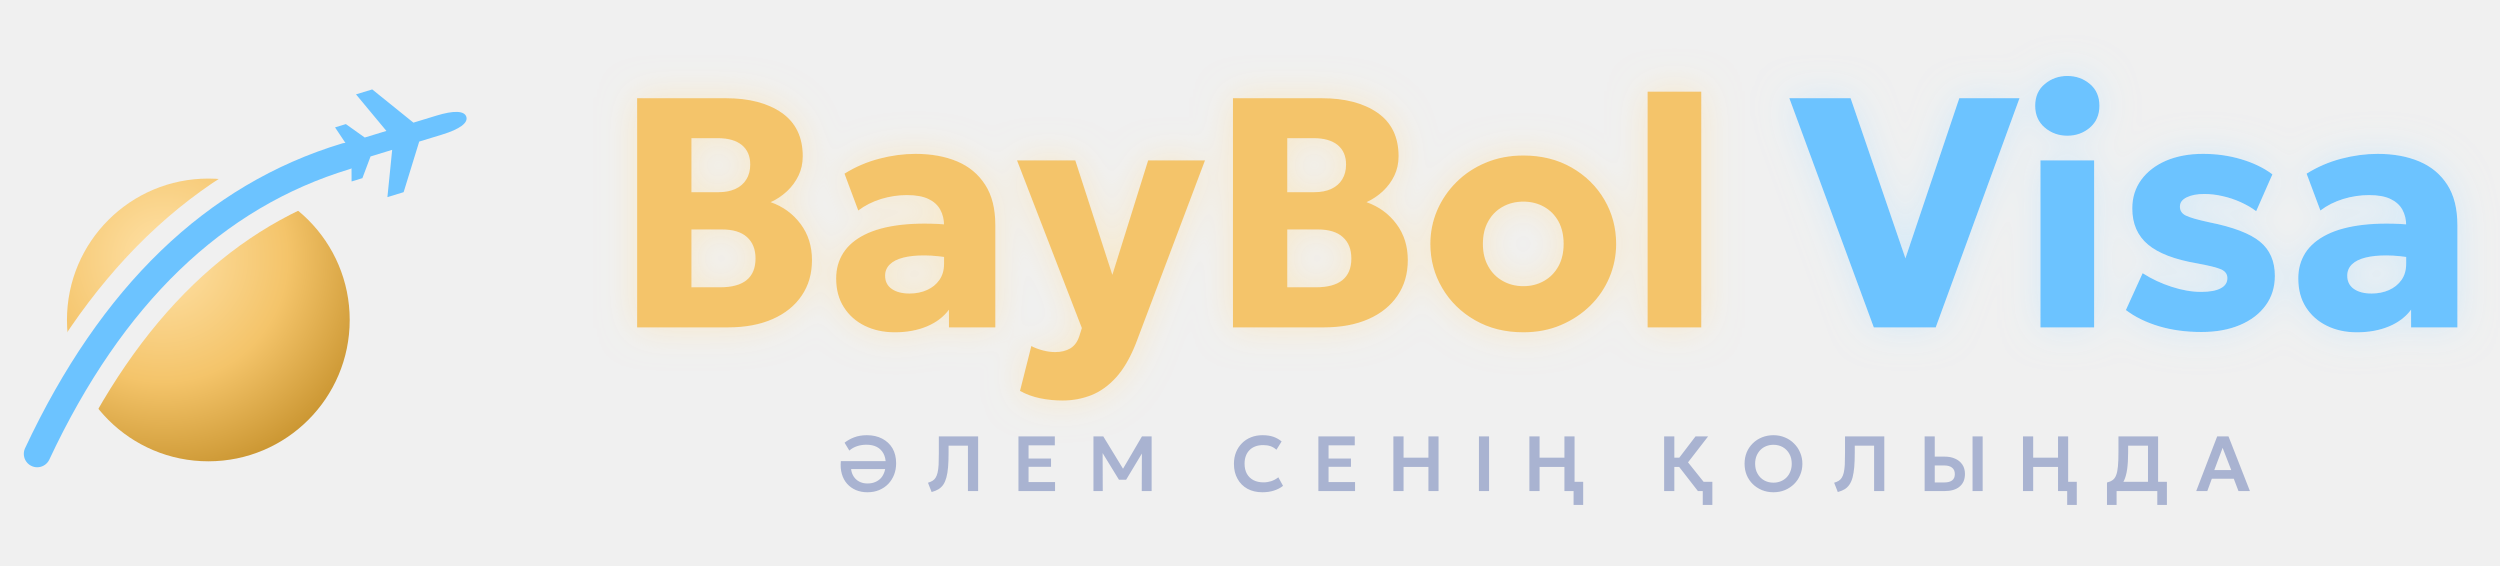
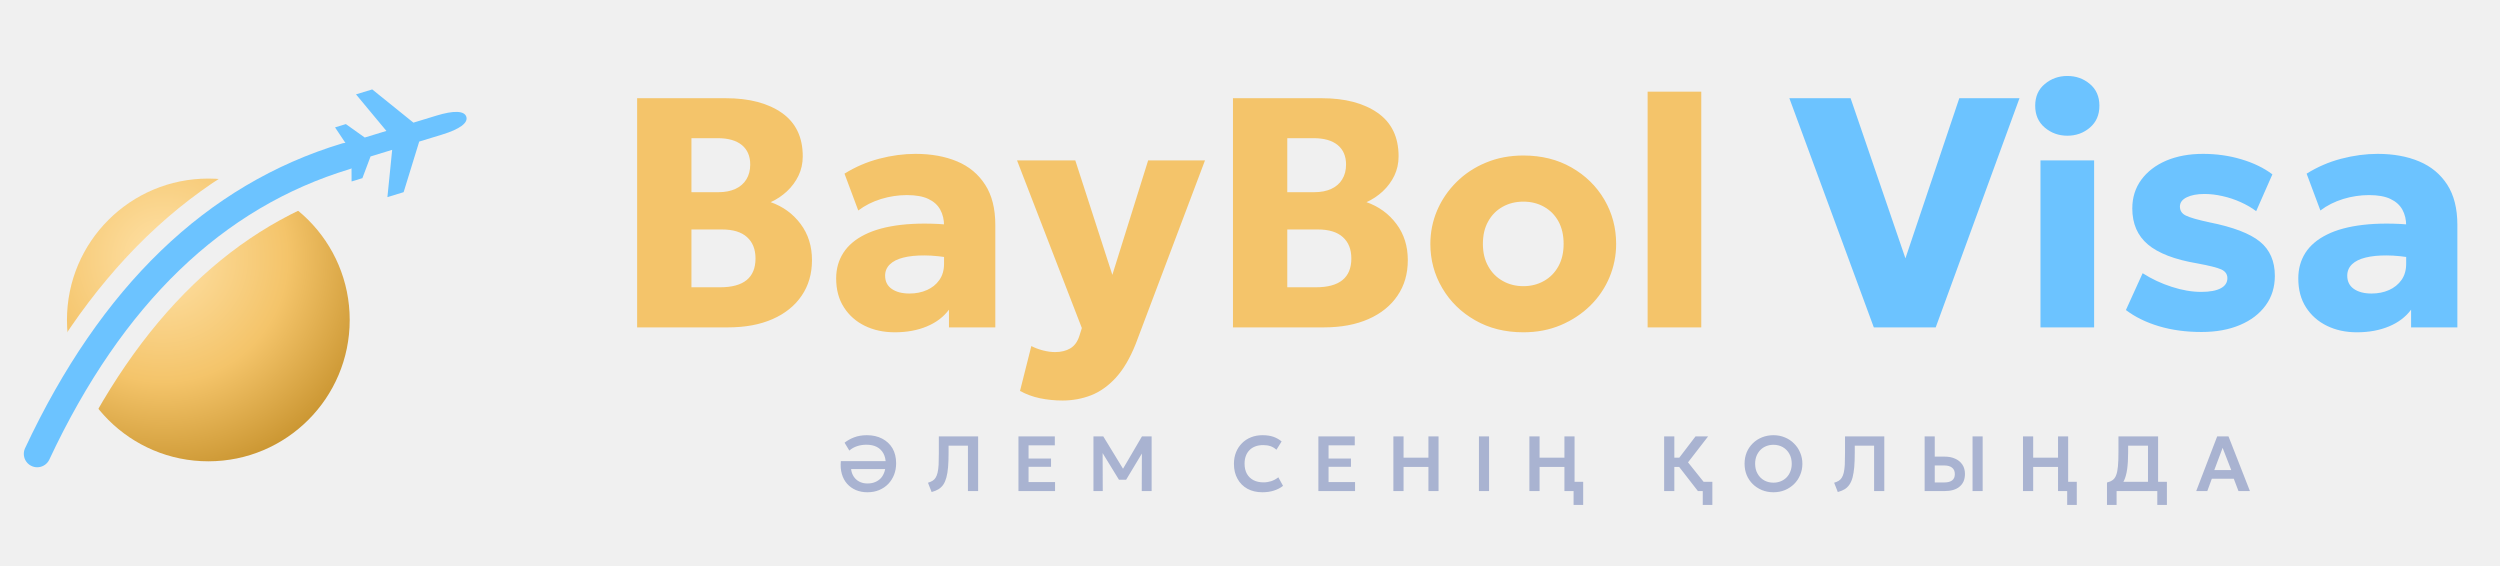
<svg xmlns="http://www.w3.org/2000/svg" viewBox="0 0 336 76" width="336" height="76">
-   <defs>
-     <filter id="dfg" x="-20%" y="-40%" width="140%" height="180%">
-       <feDropShadow dx="0" dy="0" stdDeviation="2.4" flood-color="#FFE2A8" flood-opacity=".55" />
-     </filter>
-     <filter id="dfb" x="-20%" y="-40%" width="140%" height="180%">
-       <feDropShadow dx="0" dy="0" stdDeviation="2.4" flood-color="#BFE6FF" flood-opacity=".55" />
-     </filter>
-   </defs>
  <g transform="translate(0 6)">
    <defs>
      <radialGradient id="dcg" cx="34%" cy="28%" r="80%">
        <stop offset="0" stop-color="#FFE2A8" />
        <stop offset=".55" stop-color="#F4C46A" />
        <stop offset="1" stop-color="#C8932E" />
      </radialGradient>
      <mask id="dcm" maskUnits="userSpaceOnUse" x="0" y="0" width="64" height="64">
        <rect width="64" height="64" fill="#fff" />
        <path d="M5 55 Q20 23 46.5 15" fill="none" stroke="#000" stroke-width="9" stroke-linecap="round" />
      </mask>
    </defs>
    <circle cx="28" cy="37" r="19" fill="url(#dcg)" mask="url(#dcm)" />
    <path d="M5 55 Q20 23 46.5 15" fill="none" stroke="#6CC3FF" stroke-width="3.6" stroke-linecap="round" />
    <path d="M9 0 C9 -.9 7.6 -1.4 5 -1.4 L1.6 -1.4 L-2.6 -7.6 L-5 -7.6 L-2.4 -1.4 L-5.6 -1.4 L-7.6 -4 L-9.2 -4 L-8 0 L-9.2 4 L-7.6 4 L-5.6 1.4 L-2.4 1.4 L-5 7.6 L-2.6 7.6 L1.6 1.4 L5 1.4 C7.6 1.4 9 .9 9 0 Z" fill="#6CC3FF" transform="translate(54.5 12.2) rotate(-17) scale(.95)" />
  </g>
-   <path d="M85.63 44V13.2H97.55Q102.26 13.2 105.08 15.17Q107.89 17.14 107.89 21.01Q107.89 22.42 107.32 23.61Q106.75 24.79 105.77 25.71Q104.79 26.62 103.58 27.17Q106.07 28.05 107.6 30.1Q109.13 32.14 109.13 34.96Q109.13 37.71 107.75 39.73Q106.38 41.76 103.85 42.88Q101.32 44 97.84 44ZM92.93 38.61H96.78Q99.16 38.61 100.35 37.64Q101.54 36.67 101.54 34.74Q101.54 32.89 100.4 31.87Q99.27 30.84 97.03 30.84H92.93ZM92.93 25.83H96.56Q97.88 25.83 98.84 25.39Q99.8 24.95 100.31 24.11Q100.83 23.28 100.83 22.11Q100.83 20.42 99.7 19.49Q98.57 18.57 96.45 18.57H92.93Z M120.26 44.66Q118.01 44.66 116.23 43.79Q114.45 42.92 113.42 41.3Q112.38 39.69 112.38 37.42Q112.38 35.49 113.34 33.99Q114.3 32.49 116.23 31.53Q118.17 30.56 121.1 30.22Q124.04 29.88 127.98 30.23L128.05 34.72Q125.96 34.34 124.27 34.33Q122.59 34.32 121.41 34.62Q120.24 34.91 119.6 35.53Q118.96 36.15 118.96 37.05Q118.96 38.21 119.85 38.83Q120.74 39.45 122.24 39.45Q123.54 39.45 124.58 38.98Q125.63 38.52 126.25 37.63Q126.88 36.74 126.88 35.44V30.32Q126.88 29.11 126.37 28.18Q125.87 27.26 124.78 26.74Q123.69 26.22 121.89 26.22Q120.15 26.22 118.43 26.74Q116.72 27.26 115.35 28.29L113.5 23.34Q115.68 21.98 118.17 21.33Q120.65 20.68 123.05 20.68Q126.22 20.68 128.63 21.69Q131.04 22.7 132.4 24.82Q133.77 26.93 133.77 30.23V44H127.54V41.62Q126.46 43.08 124.57 43.87Q122.68 44.66 120.26 44.66Z M142.81 53.83Q141.27 53.83 139.79 53.53Q138.32 53.22 137.09 52.54L138.61 46.51Q139.33 46.88 140.19 47.1Q141.05 47.32 141.8 47.32Q143.01 47.32 143.85 46.82Q144.7 46.31 145.07 45.14L145.4 44.09L136.69 21.56H144.52L149.5 36.94L154.31 21.56H161.95L152.64 46.22Q151.5 49.08 149.99 50.74Q148.48 52.4 146.66 53.12Q144.83 53.83 142.81 53.83Z M165.71 44V13.2H177.63Q182.34 13.2 185.16 15.17Q187.97 17.14 187.97 21.01Q187.97 22.42 187.4 23.61Q186.83 24.79 185.85 25.71Q184.87 26.62 183.66 27.17Q186.15 28.05 187.68 30.1Q189.21 32.14 189.21 34.96Q189.21 37.71 187.83 39.73Q186.46 41.76 183.93 42.88Q181.4 44 177.92 44ZM173.01 38.61H176.86Q179.24 38.61 180.43 37.64Q181.62 36.67 181.62 34.74Q181.62 32.89 180.48 31.87Q179.35 30.84 177.11 30.84H173.01ZM173.01 25.83H176.64Q177.96 25.83 178.92 25.39Q179.88 24.95 180.39 24.11Q180.91 23.28 180.91 22.11Q180.91 20.42 179.78 19.49Q178.65 18.57 176.53 18.57H173.01Z M204.74 44.66Q201.06 44.66 198.25 43.04Q195.43 41.43 193.84 38.72Q192.24 36.01 192.24 32.78Q192.24 30.43 193.15 28.28Q194.07 26.14 195.74 24.48Q197.41 22.81 199.7 21.86Q201.99 20.9 204.74 20.9Q208.41 20.9 211.23 22.52Q214.04 24.13 215.63 26.84Q217.21 29.55 217.21 32.78Q217.21 35.13 216.31 37.28Q215.41 39.42 213.74 41.07Q212.06 42.72 209.78 43.69Q207.49 44.66 204.74 44.66ZM204.74 38.46Q206.28 38.46 207.51 37.76Q208.74 37.07 209.45 35.79Q210.15 34.52 210.15 32.78Q210.15 31.02 209.46 29.76Q208.76 28.49 207.53 27.8Q206.3 27.1 204.74 27.1Q203.18 27.1 201.94 27.8Q200.71 28.49 200.01 29.76Q199.3 31.02 199.3 32.78Q199.3 34.52 200.02 35.79Q200.73 37.07 201.97 37.76Q203.2 38.46 204.74 38.46Z M221.44 44V12.32H228.65V44Z" fill="#F4C46A" filter="url(#dfg)" />
-   <path d="M251.84 44 240.49 13.2H248.72L256.09 34.72L263.33 13.2H271.42L260.16 44Z M274.24 44V21.56H281.45V44ZM277.85 18.24Q276.11 18.24 274.82 17.15Q273.53 16.06 273.53 14.21Q273.53 12.36 274.82 11.29Q276.11 10.21 277.85 10.21Q279.61 10.21 280.88 11.29Q282.16 12.36 282.16 14.21Q282.16 16.06 280.88 17.15Q279.61 18.24 277.85 18.24Z M295.89 44.62Q292.76 44.62 290.18 43.85Q287.59 43.08 285.72 41.67L287.97 36.72Q289.79 37.88 291.88 38.55Q293.97 39.23 295.84 39.23Q297.56 39.23 298.46 38.75Q299.36 38.28 299.36 37.38Q299.36 36.59 298.54 36.21Q297.71 35.84 295.31 35.4Q290.78 34.63 288.68 32.86Q286.58 31.09 286.58 28.01Q286.58 25.81 287.79 24.16Q289 22.51 291.14 21.59Q293.29 20.68 296.08 20.68Q298.81 20.68 301.24 21.41Q303.67 22.13 305.41 23.43L303.23 28.38Q302.33 27.7 301.15 27.17Q299.98 26.64 298.72 26.36Q297.47 26.07 296.28 26.07Q294.81 26.07 293.89 26.52Q292.98 26.97 292.98 27.76Q292.98 28.58 293.77 28.97Q294.57 29.37 296.94 29.88Q301.74 30.84 303.74 32.48Q305.74 34.12 305.74 37.07Q305.74 39.36 304.5 41.05Q303.26 42.75 301.05 43.68Q298.83 44.62 295.89 44.62Z M316.76 44.66Q314.52 44.66 312.74 43.79Q310.96 42.92 309.92 41.3Q308.89 39.69 308.89 37.42Q308.89 35.49 309.84 33.99Q310.8 32.49 312.74 31.53Q314.67 30.56 317.61 30.22Q320.55 29.88 324.49 30.23L324.55 34.72Q322.46 34.34 320.78 34.33Q319.1 34.32 317.92 34.62Q316.74 34.91 316.1 35.53Q315.47 36.15 315.47 37.05Q315.47 38.21 316.36 38.83Q317.25 39.45 318.74 39.45Q320.04 39.45 321.09 38.98Q322.13 38.52 322.76 37.63Q323.39 36.74 323.39 35.44V30.32Q323.39 29.11 322.88 28.18Q322.37 27.26 321.28 26.74Q320.2 26.22 318.39 26.22Q316.65 26.22 314.94 26.74Q313.22 27.26 311.86 28.29L310.01 23.34Q312.19 21.98 314.67 21.33Q317.16 20.68 319.56 20.68Q322.73 20.68 325.13 21.69Q327.54 22.7 328.91 24.82Q330.27 26.93 330.27 30.23V44H324.05V41.62Q322.97 43.08 321.08 43.87Q319.18 44.66 316.76 44.66Z" fill="#6CC3FF" filter="url(#dfb)" />
+   <path d="M85.63 44V13.2H97.55Q102.26 13.2 105.08 15.17Q107.89 17.14 107.89 21.01Q107.89 22.42 107.32 23.61Q106.75 24.79 105.77 25.71Q104.79 26.62 103.58 27.17Q106.07 28.05 107.6 30.1Q109.13 32.14 109.13 34.96Q109.13 37.71 107.75 39.73Q106.38 41.76 103.85 42.88Q101.32 44 97.84 44ZM92.93 38.61H96.78Q99.16 38.61 100.35 37.64Q101.54 36.67 101.54 34.74Q101.54 32.89 100.4 31.87Q99.27 30.84 97.03 30.84H92.93ZM92.93 25.83H96.56Q97.88 25.83 98.84 25.39Q99.8 24.95 100.31 24.11Q100.83 23.28 100.83 22.11Q100.83 20.42 99.7 19.49Q98.57 18.57 96.45 18.57H92.93Z M120.26 44.66Q118.01 44.66 116.23 43.79Q114.45 42.92 113.42 41.3Q112.38 39.69 112.38 37.42Q112.38 35.49 113.34 33.99Q114.3 32.49 116.23 31.53Q118.17 30.56 121.1 30.22Q124.04 29.88 127.98 30.23L128.05 34.72Q125.96 34.34 124.27 34.33Q122.59 34.32 121.41 34.62Q120.24 34.91 119.6 35.53Q118.96 36.15 118.96 37.05Q118.96 38.21 119.85 38.83Q120.74 39.45 122.24 39.45Q123.54 39.45 124.58 38.98Q125.63 38.52 126.25 37.63Q126.88 36.74 126.88 35.44V30.32Q126.88 29.11 126.37 28.18Q125.87 27.26 124.78 26.74Q123.69 26.22 121.89 26.22Q120.15 26.22 118.43 26.74Q116.72 27.26 115.35 28.29L113.5 23.34Q115.68 21.98 118.17 21.33Q120.65 20.68 123.05 20.68Q126.22 20.68 128.63 21.69Q131.04 22.7 132.4 24.82Q133.77 26.93 133.77 30.23V44H127.54V41.62Q126.46 43.08 124.57 43.87Q122.68 44.66 120.26 44.66Z M142.81 53.83Q141.27 53.83 139.79 53.53Q138.32 53.22 137.09 52.54L138.61 46.51Q139.33 46.88 140.19 47.1Q141.05 47.32 141.8 47.32Q143.01 47.32 143.85 46.82Q144.7 46.31 145.07 45.14L145.4 44.09L136.69 21.56H144.52L149.5 36.94L154.31 21.56H161.95L152.64 46.22Q151.5 49.08 149.99 50.74Q148.48 52.4 146.66 53.12Q144.83 53.83 142.81 53.83Z M165.71 44V13.2H177.63Q182.34 13.2 185.16 15.17Q187.97 17.14 187.97 21.01Q187.97 22.42 187.4 23.61Q186.83 24.79 185.85 25.71Q184.87 26.62 183.66 27.17Q186.15 28.05 187.68 30.1Q189.21 32.14 189.21 34.96Q189.21 37.71 187.83 39.73Q186.46 41.76 183.93 42.88Q181.4 44 177.92 44ZM173.01 38.61H176.86Q179.24 38.61 180.43 37.64Q181.62 36.67 181.62 34.74Q181.62 32.89 180.48 31.87Q179.35 30.84 177.11 30.84H173.01ZM173.01 25.83H176.64Q177.96 25.83 178.92 25.39Q179.88 24.95 180.39 24.11Q180.91 23.28 180.91 22.11Q180.91 20.42 179.78 19.49Q178.65 18.57 176.53 18.57H173.01Z M204.74 44.66Q201.06 44.66 198.25 43.04Q195.43 41.43 193.84 38.72Q192.24 36.01 192.24 32.78Q192.24 30.43 193.15 28.28Q194.07 26.14 195.74 24.48Q197.41 22.81 199.7 21.86Q201.99 20.9 204.74 20.9Q208.41 20.9 211.23 22.52Q214.04 24.13 215.63 26.84Q217.21 29.55 217.21 32.78Q217.21 35.13 216.31 37.28Q215.41 39.42 213.74 41.07Q212.06 42.72 209.78 43.69Q207.49 44.66 204.74 44.66ZM204.74 38.46Q206.28 38.46 207.51 37.76Q208.74 37.07 209.45 35.79Q210.15 34.52 210.15 32.78Q210.15 31.02 209.46 29.76Q208.76 28.49 207.53 27.8Q206.3 27.1 204.74 27.1Q203.18 27.1 201.94 27.8Q200.71 28.49 200.01 29.76Q199.3 31.02 199.3 32.78Q199.3 34.52 200.02 35.79Q200.73 37.07 201.97 37.76Q203.2 38.46 204.74 38.46Z M221.44 44V12.32H228.65V44Z" fill="#F4C46A" />
+   <path d="M251.84 44 240.49 13.2H248.72L256.09 34.72L263.33 13.2H271.42L260.16 44Z M274.24 44V21.56H281.45V44ZM277.85 18.24Q276.11 18.24 274.82 17.15Q273.53 16.06 273.53 14.21Q273.53 12.36 274.82 11.29Q276.11 10.21 277.85 10.21Q279.61 10.21 280.88 11.29Q282.16 12.36 282.16 14.21Q282.16 16.06 280.88 17.15Q279.61 18.24 277.85 18.24Z M295.89 44.62Q292.76 44.62 290.18 43.85Q287.59 43.08 285.72 41.67L287.97 36.72Q289.79 37.88 291.88 38.55Q293.97 39.23 295.84 39.23Q297.56 39.23 298.46 38.75Q299.36 38.28 299.36 37.38Q299.36 36.59 298.54 36.21Q297.71 35.84 295.31 35.4Q290.78 34.63 288.68 32.86Q286.58 31.09 286.58 28.01Q286.58 25.81 287.79 24.16Q289 22.51 291.14 21.59Q293.29 20.68 296.08 20.68Q298.81 20.68 301.24 21.41Q303.67 22.13 305.41 23.43L303.23 28.38Q302.33 27.7 301.15 27.17Q299.98 26.64 298.72 26.36Q297.47 26.07 296.28 26.07Q294.81 26.07 293.89 26.52Q292.98 26.97 292.98 27.76Q292.98 28.58 293.77 28.97Q294.57 29.37 296.94 29.88Q301.74 30.84 303.74 32.48Q305.74 34.12 305.74 37.07Q305.74 39.36 304.5 41.05Q303.26 42.75 301.05 43.68Q298.83 44.62 295.89 44.62Z M316.76 44.66Q314.52 44.66 312.74 43.79Q310.96 42.92 309.92 41.3Q308.89 39.69 308.89 37.42Q308.89 35.49 309.84 33.99Q310.8 32.49 312.74 31.53Q314.67 30.56 317.61 30.22Q320.55 29.88 324.49 30.23L324.55 34.72Q322.46 34.34 320.78 34.33Q319.1 34.32 317.92 34.62Q316.74 34.91 316.1 35.53Q315.47 36.15 315.47 37.05Q315.47 38.21 316.36 38.83Q317.25 39.45 318.74 39.45Q320.04 39.45 321.09 38.98Q322.13 38.52 322.76 37.63Q323.39 36.74 323.39 35.44V30.32Q323.39 29.11 322.88 28.18Q322.37 27.26 321.28 26.74Q320.2 26.22 318.39 26.22Q316.65 26.22 314.94 26.74Q313.22 27.26 311.86 28.29L310.01 23.34Q312.19 21.98 314.67 21.33Q317.16 20.68 319.56 20.68Q322.73 20.68 325.13 21.69Q327.54 22.7 328.91 24.82Q330.27 26.93 330.27 30.23V44H324.05V41.62Q322.97 43.08 321.08 43.87Q319.18 44.66 316.76 44.66Z" fill="#6CC3FF" />
  <path d="M116.58 66.16Q115.72 66.16 115.02 65.86Q114.33 65.56 113.84 65.01Q113.36 64.46 113.14 63.69Q112.92 62.92 113.01 61.98H119.6L119.58 63.04H113.78L114.36 62.52Q114.35 63.1 114.5 63.56Q114.66 64.01 114.96 64.33Q115.25 64.64 115.67 64.81Q116.08 64.98 116.59 64.98Q117.18 64.98 117.64 64.78Q118.09 64.59 118.41 64.24Q118.72 63.88 118.88 63.38Q119.04 62.88 119.04 62.27Q119.04 61.51 118.73 60.94Q118.43 60.38 117.85 60.07Q117.27 59.77 116.45 59.77Q115.78 59.77 115.18 59.97Q114.58 60.17 114.15 60.56L113.51 59.5Q114.03 59.08 114.79 58.78Q115.55 58.49 116.51 58.49Q117.68 58.49 118.56 58.95Q119.45 59.41 119.95 60.25Q120.44 61.1 120.44 62.27Q120.44 63.09 120.17 63.79Q119.9 64.49 119.39 65.03Q118.88 65.56 118.17 65.86Q117.46 66.16 116.58 66.16Z M125.21 66.13 124.72 64.88Q125.08 64.77 125.33 64.62Q125.58 64.47 125.74 64.21Q125.91 63.95 126.01 63.53Q126.11 63.11 126.15 62.46Q126.18 61.81 126.18 60.88V58.65H131.46V66H130.09V59.9H127.49V60.82Q127.49 61.96 127.42 62.79Q127.35 63.62 127.19 64.19Q127.03 64.77 126.77 65.15Q126.5 65.53 126.12 65.76Q125.73 65.99 125.21 66.13Z M136.88 66V58.65H141.77V59.85H138.24V61.63H141.26V62.74H138.24V64.79H141.8V66Z M146.96 66V58.65H148.28L151.21 63.45L150.67 63.45L153.48 58.65H154.78V66H153.45L153.47 60.44L153.73 60.52L151.35 64.48H150.39L147.96 60.52L148.19 60.44L148.21 66Z M169.66 66.16Q168.52 66.16 167.65 65.69Q166.79 65.21 166.32 64.35Q165.84 63.5 165.84 62.34Q165.84 61.49 166.12 60.79Q166.4 60.09 166.92 59.57Q167.43 59.05 168.14 58.77Q168.84 58.49 169.68 58.49Q170.54 58.49 171.16 58.71Q171.77 58.93 172.25 59.33L171.55 60.45Q171.21 60.13 170.77 59.97Q170.32 59.82 169.77 59.82Q169.19 59.82 168.73 59.99Q168.26 60.16 167.94 60.49Q167.61 60.82 167.44 61.28Q167.27 61.74 167.27 62.32Q167.27 63.11 167.58 63.67Q167.89 64.23 168.46 64.53Q169.03 64.83 169.82 64.83Q170.35 64.83 170.85 64.67Q171.36 64.5 171.81 64.15L172.44 65.3Q171.92 65.71 171.23 65.93Q170.54 66.16 169.66 66.16Z M177.19 66V58.65H182.08V59.85H178.56V61.63H181.57V62.74H178.56V64.79H182.12V66Z M187.27 66V58.65H188.64V61.51H191.98V58.65H193.34V66H191.98V62.76H188.64V66Z M198.77 66V58.65H200.13V66Z M211.49 67.86V66H210.81V64.75H212.78V67.86ZM205.55 66V58.65H206.92V61.51H210.26V58.65H211.62V66H210.26V62.76H206.92V66Z M228.85 67.86V66H228.48V64.75H230.14V67.86ZM228.2 66 225.21 62.15 227.88 58.65H229.57L226.87 62.14L229.96 66ZM223.66 66V58.65H225.03V61.51H226.4V62.76H225.03V66Z M238.35 66.16Q237.52 66.16 236.81 65.87Q236.09 65.57 235.57 65.06Q235.04 64.54 234.75 63.84Q234.47 63.14 234.47 62.33Q234.47 61.51 234.75 60.81Q235.04 60.11 235.57 59.59Q236.09 59.07 236.81 58.78Q237.52 58.49 238.35 58.49Q239.18 58.49 239.89 58.79Q240.6 59.08 241.12 59.61Q241.65 60.13 241.94 60.83Q242.24 61.52 242.24 62.33Q242.24 63.14 241.94 63.84Q241.65 64.54 241.12 65.06Q240.6 65.57 239.89 65.87Q239.18 66.16 238.35 66.16ZM238.35 64.87Q238.87 64.87 239.32 64.69Q239.77 64.51 240.1 64.18Q240.44 63.84 240.62 63.37Q240.81 62.9 240.81 62.33Q240.81 61.55 240.48 60.98Q240.16 60.41 239.6 60.09Q239.04 59.78 238.35 59.78Q237.83 59.78 237.38 59.96Q236.93 60.14 236.6 60.47Q236.27 60.81 236.08 61.27Q235.89 61.74 235.89 62.33Q235.89 63.1 236.22 63.67Q236.54 64.24 237.1 64.56Q237.65 64.87 238.35 64.87Z M247 66.13 246.51 64.88Q246.87 64.77 247.12 64.62Q247.37 64.47 247.53 64.21Q247.7 63.95 247.8 63.53Q247.9 63.11 247.94 62.46Q247.97 61.81 247.97 60.88V58.65H253.25V66H251.88V59.9H249.28V60.82Q249.28 61.96 249.21 62.79Q249.13 63.62 248.98 64.19Q248.82 64.77 248.55 65.15Q248.29 65.53 247.91 65.76Q247.52 65.99 247 66.13Z M258.67 66V58.65H260.03V61.37H261.37Q262.17 61.37 262.78 61.65Q263.39 61.92 263.74 62.44Q264.09 62.96 264.09 63.69Q264.09 64.25 263.91 64.68Q263.72 65.11 263.37 65.4Q263.02 65.7 262.51 65.85Q262 66 261.34 66ZM260.03 64.84H261.34Q261.99 64.84 262.36 64.57Q262.73 64.29 262.73 63.72Q262.73 63.14 262.35 62.85Q261.98 62.56 261.35 62.56H260.03ZM265.11 66V58.65H266.47V66Z M277.83 67.86V66H277.15V64.75H279.12V67.86ZM271.89 66V58.65H273.26V61.51H276.6V58.65H277.96V66H276.6V62.76H273.26V66Z M288.69 66V59.9H286.02V60.82Q286.02 62.13 285.89 63.05Q285.76 63.96 285.49 64.55Q285.21 65.14 284.76 65.48Q284.3 65.82 283.65 65.97L283.18 64.85Q283.64 64.74 283.94 64.52Q284.25 64.3 284.41 63.86Q284.58 63.43 284.65 62.69Q284.72 61.96 284.72 60.82V58.65H290.05V66ZM283.18 67.86V64.85L284.04 64.89L284.51 64.75H291.23V67.86H289.94V66H284.47V67.86Z M295.17 66 297.99 58.65H299.51L302.39 66H300.85L300.22 64.34H297.27L296.66 66ZM297.6 63.18H299.88L298.72 60.19Z" fill="#A9B3D1" />
</svg>
